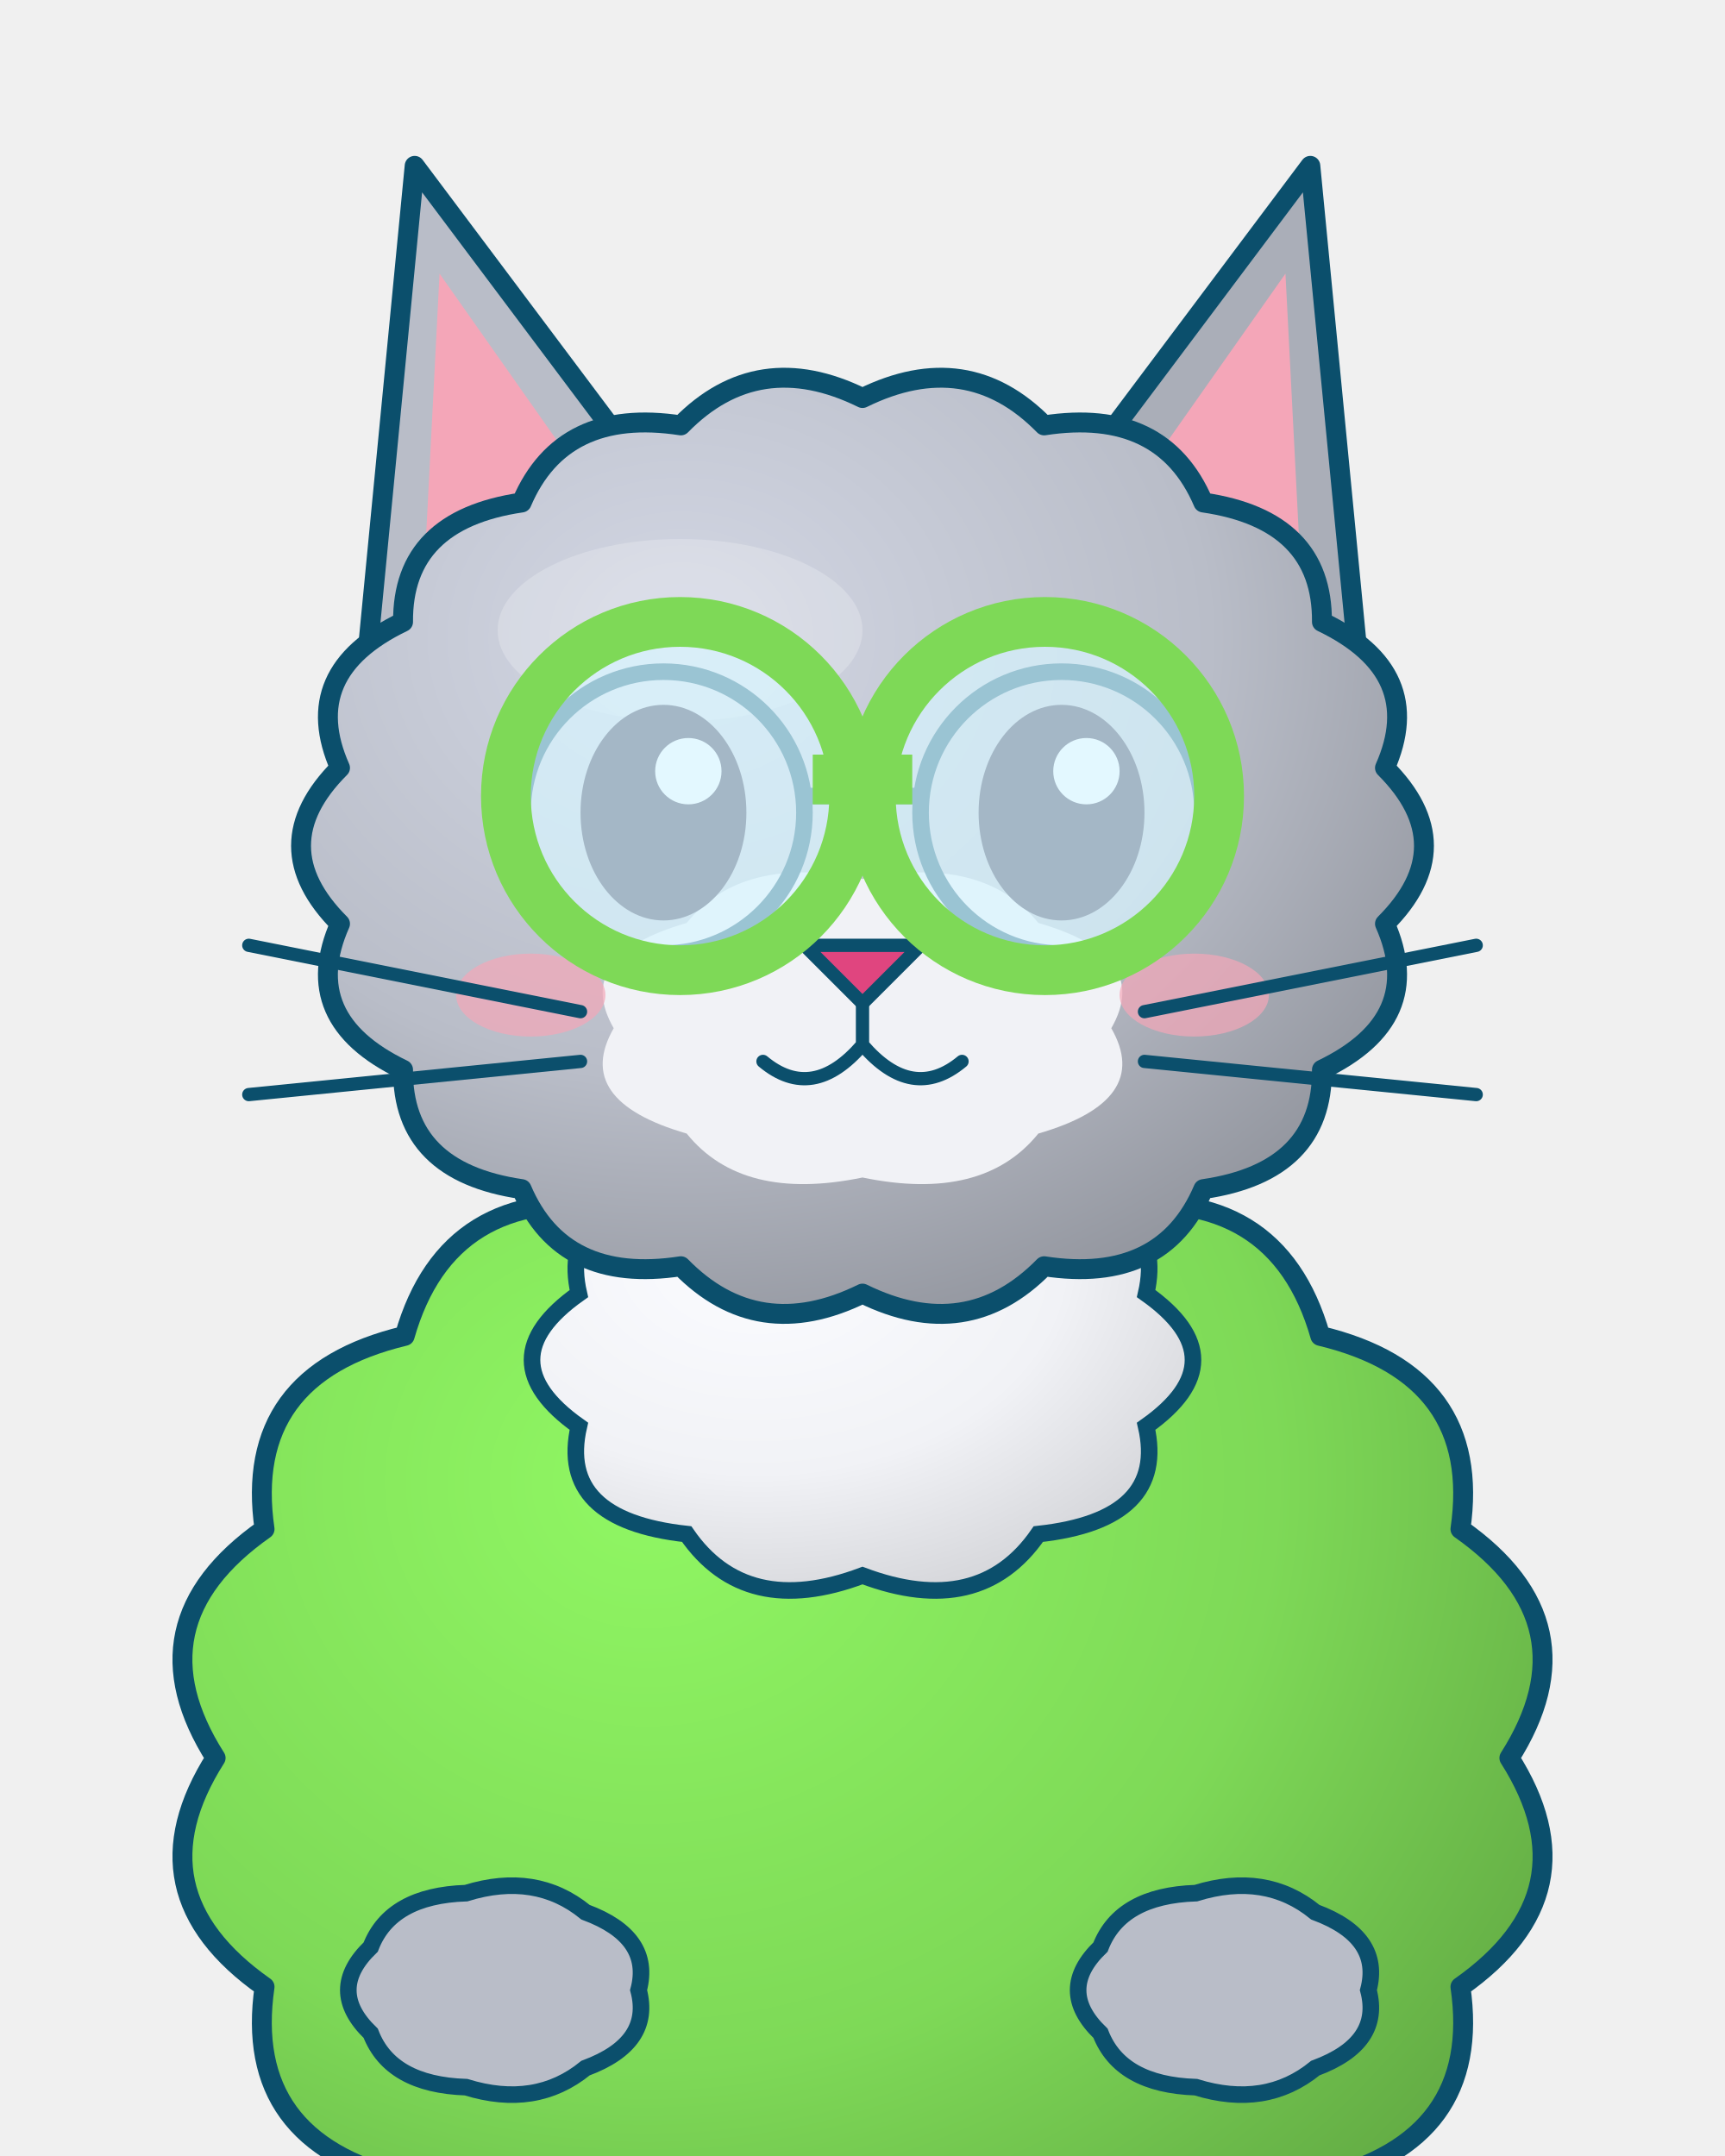
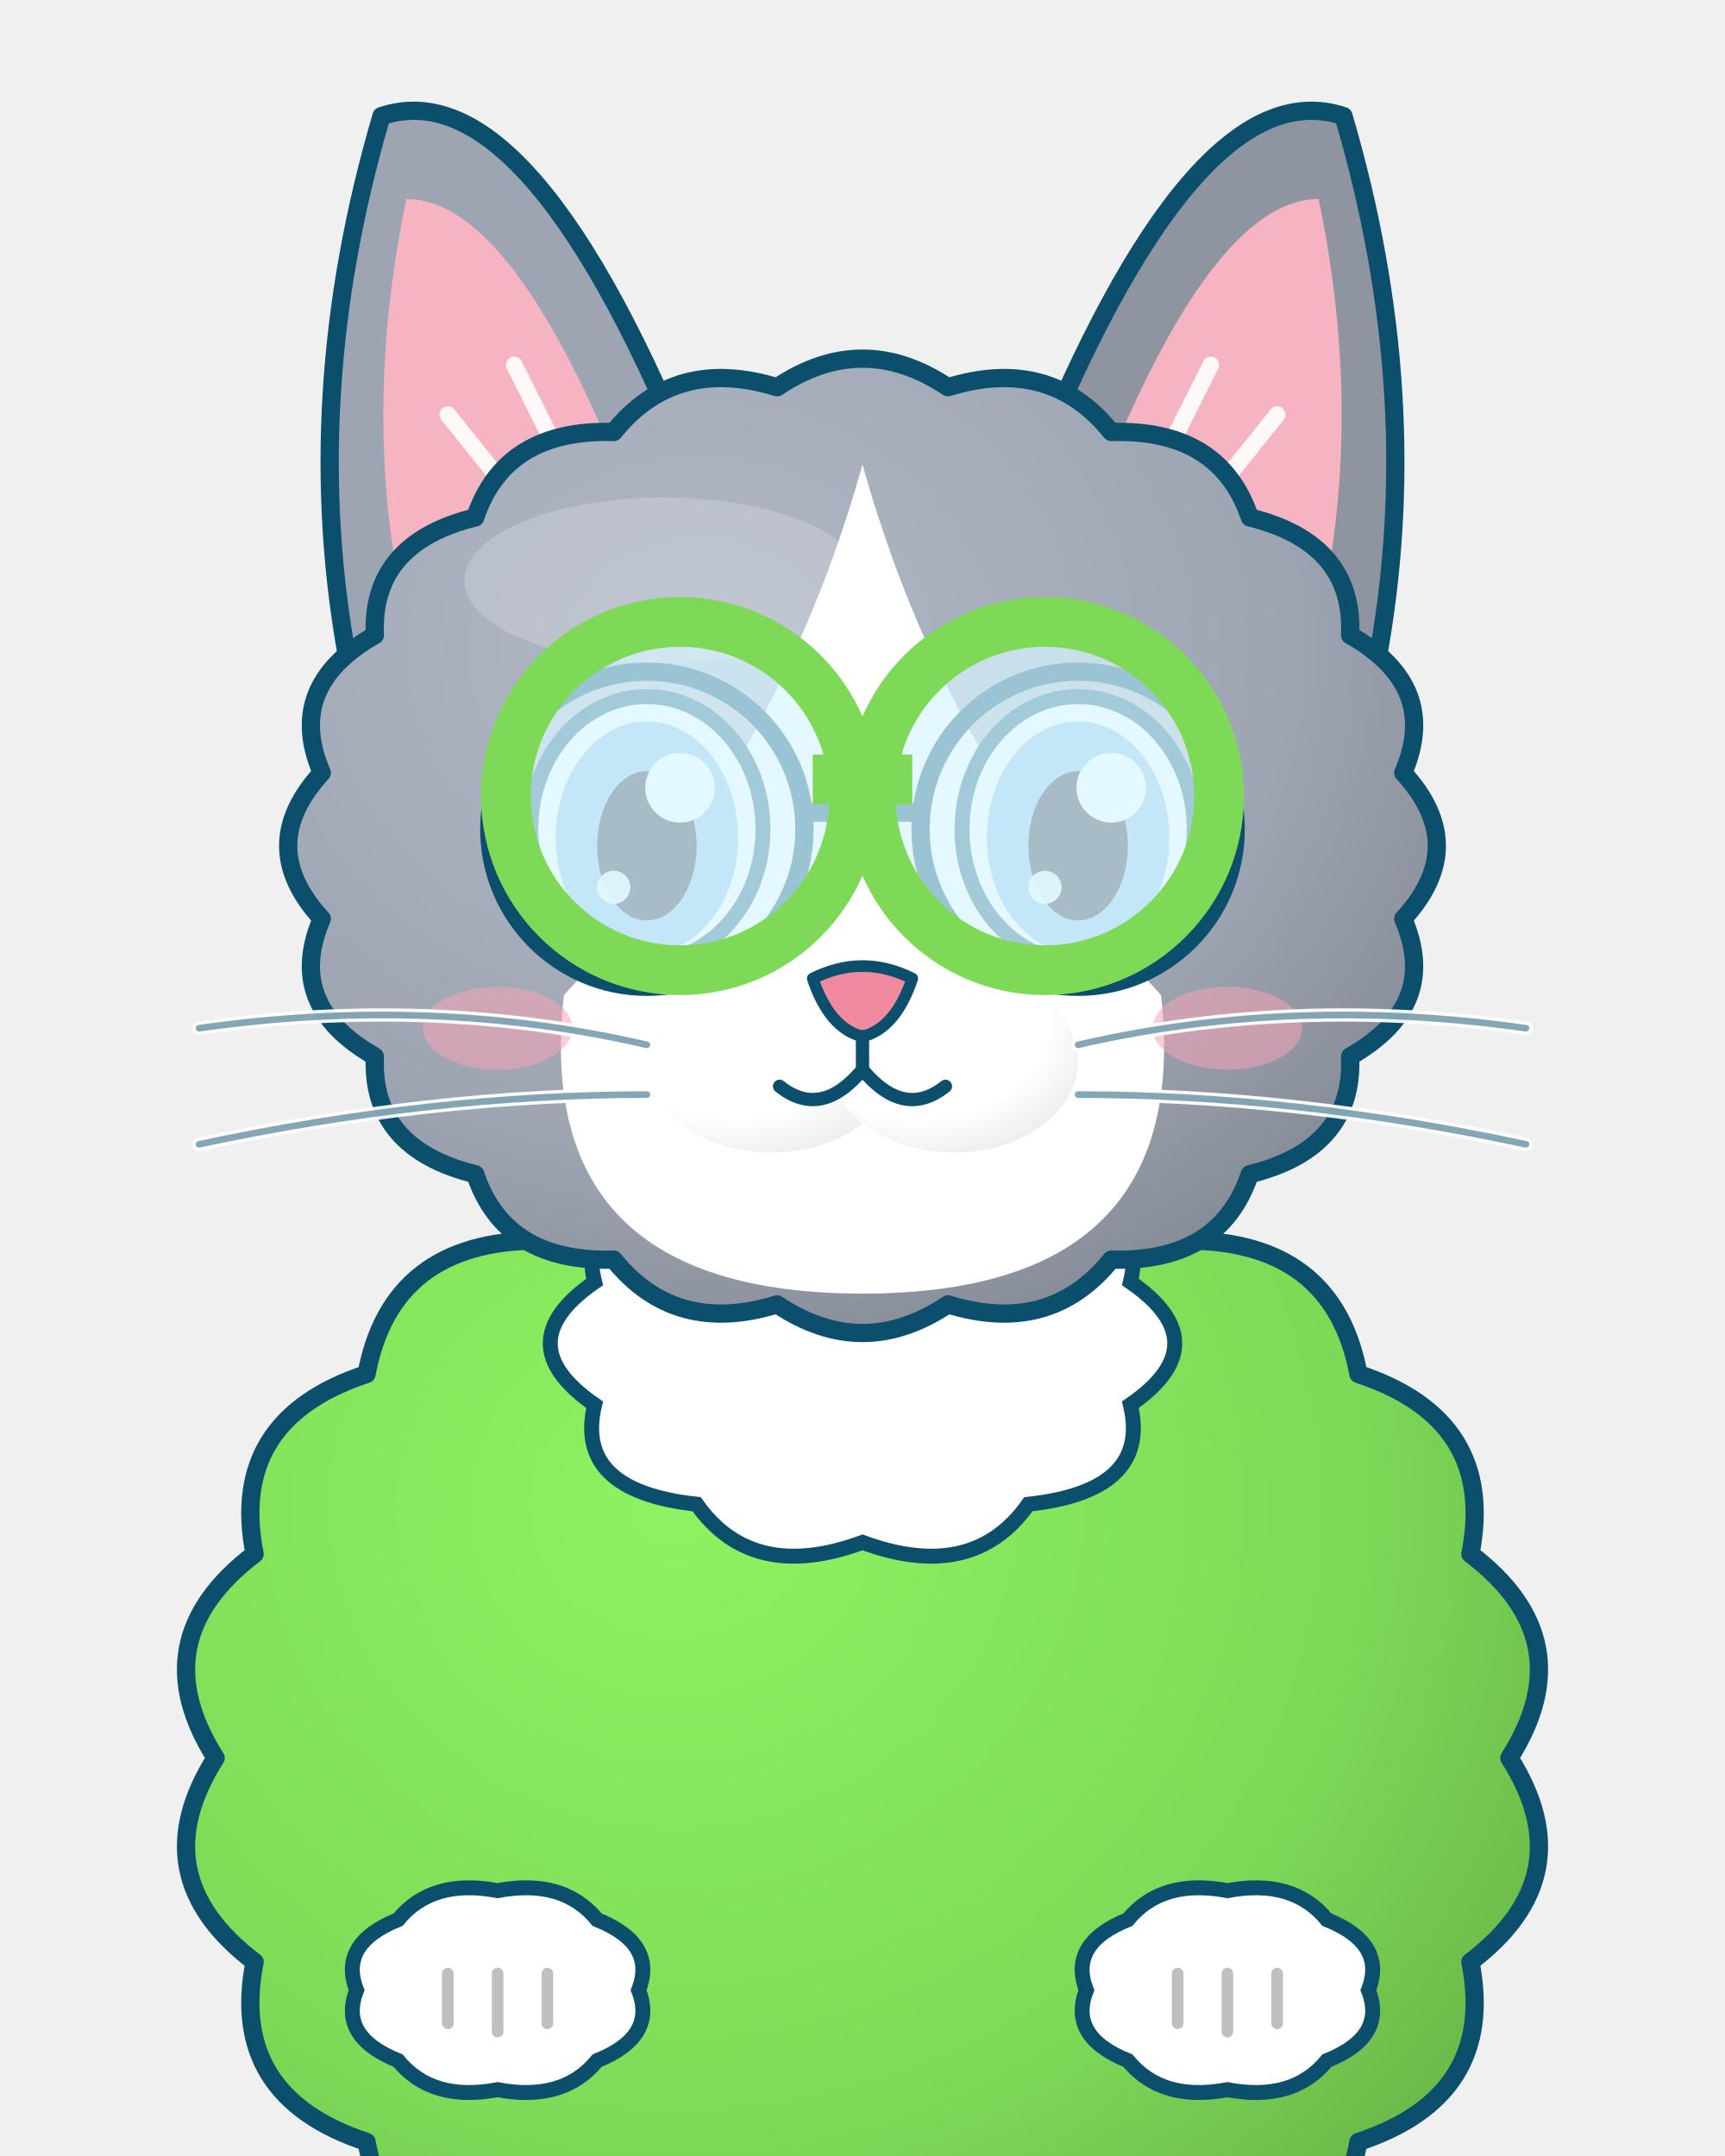
<svg xmlns="http://www.w3.org/2000/svg" viewBox="-104 -252 208 260">
  <defs>
-     <radialGradient id="ofrutigergrey07450" cx=".34" cy=".28" r=".85">
-       <stop offset="0" stop-color="#90f763" />
-       <stop offset=".55" stop-color="#7ed957" />
-       <stop offset="1" stop-color="#5da140" />
+     <radialGradient id="ofrutigergrey07218" cx=".36" cy=".30" r=".85">
+       <stop offset="0" stop-color="#8df361" />
+       <stop offset=".6" stop-color="#7ed957" />
+       <stop offset="1" stop-color="#62a944" />
    </radialGradient>
-     <radialGradient id="ffrutigergrey07450" cx=".34" cy=".28" r=".85">
-       <stop offset="0" stop-color="#d3d7e4" />
-       <stop offset=".55" stop-color="#b9bdc8" />
-       <stop offset="1" stop-color="#898c94" />
+     <radialGradient id="ffrutigergrey07218" cx=".36" cy=".30" r=".85">
+       <stop offset="0" stop-color="#b1b9c7" />
+       <stop offset=".6" stop-color="#9ea5b2" />
+       <stop offset="1" stop-color="#7b818b" />
    </radialGradient>
-     <radialGradient id="bfrutigergrey07450" cx=".34" cy=".28" r=".85">
-       <stop offset="0" stop-color="#fbfcff" />
-       <stop offset=".55" stop-color="#f1f2f6" />
-       <stop offset="1" stop-color="#cfd0d4" />
+     <radialGradient id="wfrutigergrey07218" cx=".36" cy=".30" r=".85">
+       <stop offset="0" stop-color="#ffffff" />
+       <stop offset=".6" stop-color="#ffffff" />
+       <stop offset="1" stop-color="#e6e6e6" />
    </radialGradient>
+     <clipPath id="hfrutigergrey07218">
+       <path d="M65.2 -141.2 Q69.7 -130.8 58.8 -124.6 Q59.3 -113.5 46.7 -110.4 Q43.1 -99.7 30.0 -100.1 Q22.6 -90.9 10.3 -94.7 Q0.0 -87.8 -10.3 -94.7 Q-22.6 -90.9 -30.0 -100.1 Q-43.1 -99.7 -46.7 -110.4 Q-59.3 -113.5 -58.8 -124.6 Q-69.7 -130.8 -65.2 -141.2 Q-73.3 -150.0 -65.2 -158.8 Q-69.7 -169.2 -58.8 -175.4 Q-59.3 -186.5 -46.7 -189.6 Q-43.1 -200.3 -30.0 -199.9 Q-22.6 -209.1 -10.3 -205.3 Q-0.0 -212.2 10.3 -205.3 Q22.6 -209.1 30.0 -199.9 Q43.1 -200.3 46.7 -189.6 Q59.3 -186.5 58.8 -175.4 Q69.7 -169.2 65.2 -158.8 Q73.3 -150.0 65.2 -141.2Z" />
+     </clipPath>
  </defs>
-   <ellipse cx="6" cy="34" rx="78" ry="16" fill="#000" opacity=".16" />
-   <path d="M78.0 -40.0 Q88.3 -23.8 72.1 -12.4 Q74.8 6.2 55.2 10.9 Q50.0 29.1 29.8 26.5 Q17.6 41.5 0.0 32.0 Q-17.6 41.5 -29.8 26.5 Q-50.0 29.1 -55.2 10.9 Q-74.8 6.2 -72.1 -12.4 Q-88.3 -23.8 -78.0 -40.0 Q-88.3 -56.2 -72.1 -67.6 Q-74.8 -86.2 -55.2 -90.9 Q-50.0 -109.1 -29.8 -106.5 Q-17.6 -121.5 -0.0 -112.0 Q17.6 -121.5 29.8 -106.5 Q50.0 -109.1 55.2 -90.9 Q74.8 -86.2 72.1 -67.6 Q88.3 -56.2 78.0 -40.0Z" fill="url(#ofrutigergrey07450)" stroke="#0b4f6c" stroke-width="2.4" stroke-linejoin="round" />
-   <path d="M34.2 -80.0 Q36.8 -68.7 21.2 -67.0 Q14.1 -56.7 0.0 -62.0 Q-14.1 -56.7 -21.2 -67.0 Q-36.8 -68.7 -34.2 -80.0 Q-45.5 -88.0 -34.2 -96.0 Q-36.8 -107.3 -21.2 -109.0 Q-14.1 -119.3 -0.0 -114.0 Q14.1 -119.3 21.2 -109.0 Q36.8 -107.3 34.2 -96.0 Q45.5 -88.0 34.2 -80.0Z" fill="url(#bfrutigergrey07450)" stroke="#0b4f6c" stroke-width="2" />
-   <path d="M-24 -192 L-54 -232 L-60 -170Z" fill="#b9bdc8" stroke="#0b4f6c" stroke-width="2.4" stroke-linejoin="round" />
-   <path d="M-32 -192 L-51 -219 L-53 -180Z" fill="#f4a6b8" />
-   <path d="M24 -192 L54 -232 L60 -170Z" fill="#aaaeb8" stroke="#0b4f6c" stroke-width="2.4" stroke-linejoin="round" />
-   <path d="M32 -192 L51 -219 L53 -180Z" fill="#f4a6b8" />
-   <path d="M63.0 -140.6 Q68.1 -129.1 55.4 -123.0 Q55.5 -110.7 41.1 -108.6 Q36.2 -97.1 21.9 -99.3 Q12.6 -89.8 0.0 -96.0 Q-12.6 -89.8 -21.9 -99.3 Q-36.2 -97.1 -41.1 -108.6 Q-55.5 -110.7 -55.4 -123.0 Q-68.1 -129.1 -63.0 -140.6 Q-72.4 -150.0 -63.0 -159.4 Q-68.1 -170.9 -55.4 -177.0 Q-55.5 -189.3 -41.1 -191.4 Q-36.2 -202.9 -21.9 -200.7 Q-12.6 -210.2 -0.0 -204.0 Q12.6 -210.2 21.9 -200.7 Q36.2 -202.9 41.1 -191.4 Q55.5 -189.3 55.4 -177.0 Q68.1 -170.9 63.0 -159.4 Q72.4 -150.0 63.0 -140.6Z" fill="url(#ffrutigergrey07450)" stroke="#0b4f6c" stroke-width="2.4" stroke-linejoin="round" />
-   <ellipse cx="-22" cy="-176" rx="22" ry="11" fill="#fff" opacity=".22" />
-   <path d="M30.0 -128.0 Q35.0 -119.3 21.2 -115.3 Q14.5 -107.0 0.0 -110.0 Q-14.5 -107.0 -21.2 -115.3 Q-35.0 -119.3 -30.0 -128.0 Q-35.0 -136.7 -21.2 -140.7 Q-14.5 -149.0 -0.0 -146.0 Q14.5 -149.0 21.2 -140.7 Q35.0 -136.7 30.0 -128.0Z" fill="#f1f2f6" />
-   <ellipse cx="-24" cy="-154" rx="10" ry="13" fill="#2b2540" />
-   <circle cx="-21" cy="-159" r="4" fill="#fff" />
-   <ellipse cx="-40" cy="-132" rx="9" ry="5" fill="#f4a6b8" opacity=".7" />
-   <path d="M-34 -130 L-74 -138 M-34 -124 L-74 -120" stroke="#0b4f6c" stroke-width="1.6" stroke-linecap="round" />
-   <ellipse cx="24" cy="-154" rx="10" ry="13" fill="#2b2540" />
-   <circle cx="27" cy="-159" r="4" fill="#fff" />
-   <ellipse cx="40" cy="-132" rx="9" ry="5" fill="#f4a6b8" opacity=".7" />
-   <path d="M34 -130 L74 -138 M34 -124 L74 -120" stroke="#0b4f6c" stroke-width="1.6" stroke-linecap="round" />
-   <path d="M-7 -138 H7 L0 -131Z" fill="#e0457f" stroke="#0b4f6c" stroke-width="1.6" stroke-linejoin="round" />
-   <path d="M0 -131 V-126 M0 -126 Q-6 -119 -12 -124 M0 -126 Q6 -119 12 -124" fill="none" stroke="#0b4f6c" stroke-width="1.6" stroke-linecap="round" />
-   <circle cx="-24" cy="-154" r="17" fill="none" stroke="#0b4f6c" stroke-width="2" />
-   <circle cx="24" cy="-154" r="17" fill="none" stroke="#0b4f6c" stroke-width="2" />
-   <path d="M-7 -156 H7" stroke="#0b4f6c" stroke-width="2" />
+   <ellipse cx="6" cy="34" rx="78" ry="15" fill="#000" opacity=".15" />
+   <path d="M78.0 -40.0 Q87.0 -25.8 73.3 -15.4 Q76.5 0.8 59.8 6.3 Q56.8 22.4 39.0 22.4 Q30.2 36.6 13.5 30.9 Q0.0 41.5 -13.5 30.9 Q-30.2 36.6 -39.0 22.4 Q-56.8 22.4 -59.8 6.3 Q-76.5 0.8 -73.3 -15.4 Q-87.0 -25.8 -78.0 -40.0 Q-87.0 -54.2 -73.3 -64.6 Q-76.5 -80.8 -59.8 -86.3 Q-56.8 -102.4 -39.0 -102.4 Q-30.2 -116.6 -13.5 -110.9 Q-0.0 -121.5 13.5 -110.9 Q30.2 -116.6 39.0 -102.4 Q56.8 -102.4 59.8 -86.3 Q76.5 -80.8 73.3 -64.6 Q87.0 -54.2 78.0 -40.0Z" fill="url(#ofrutigergrey07218)" stroke="#0b4f6c" stroke-width="2.2" stroke-linejoin="round" />
+   <path d="M32.3 -82.6 Q34.8 -72.2 20.0 -70.6 Q13.3 -61.1 0.0 -66.0 Q-13.3 -61.1 -20.0 -70.6 Q-34.8 -72.2 -32.3 -82.6 Q-43.0 -90.0 -32.3 -97.4 Q-34.8 -107.8 -20.0 -109.4 Q-13.3 -118.9 -0.0 -114.0 Q13.3 -118.9 20.0 -109.4 Q34.8 -107.8 32.3 -97.4 Q43.0 -90.0 32.3 -82.6Z" fill="#ffffff" stroke="#0b4f6c" stroke-width="1.8" />
+   <path d="M-20 -194 Q-40 -244 -58 -238 Q-68 -204 -62 -172Z" fill="#9ea5b2" stroke="#0b4f6c" stroke-width="2.2" stroke-linejoin="round" />
+   <path d="M-28 -192 Q-42 -228 -55 -228 Q-60 -204 -56 -182Z" fill="#f6b3c2" />
+   <path d="M-36 -196 l-6 -12 M-42 -192 l-8 -10" stroke="#fff" stroke-width="2" stroke-linecap="round" opacity=".9" />
+   <path d="M20 -194 Q40 -244 58 -238 Q68 -204 62 -172Z" fill="#8e94a0" stroke="#0b4f6c" stroke-width="2.2" stroke-linejoin="round" />
+   <path d="M28 -192 Q42 -228 55 -228 Q60 -204 56 -182Z" fill="#f6b3c2" />
+   <path d="M36 -196 l6 -12 M42 -192 l8 -10" stroke="#fff" stroke-width="2" stroke-linecap="round" opacity=".9" />
+   <path d="M65.2 -141.2 Q69.7 -130.8 58.8 -124.6 Q59.3 -113.5 46.7 -110.4 Q43.1 -99.7 30.0 -100.1 Q22.6 -90.9 10.3 -94.7 Q0.0 -87.8 -10.3 -94.7 Q-22.6 -90.9 -30.0 -100.1 Q-43.1 -99.7 -46.7 -110.4 Q-59.3 -113.5 -58.8 -124.6 Q-69.7 -130.8 -65.2 -141.2 Q-73.3 -150.0 -65.2 -158.8 Q-69.7 -169.2 -58.8 -175.4 Q-59.3 -186.5 -46.7 -189.6 Q-43.1 -200.3 -30.0 -199.9 Q-22.6 -209.1 -10.3 -205.3 Q-0.0 -212.2 10.3 -205.3 Q22.6 -209.1 30.0 -199.9 Q43.1 -200.3 46.7 -189.6 Q59.3 -186.5 58.8 -175.4 Q69.7 -169.2 65.2 -158.8 Q73.3 -150.0 65.2 -141.2Z" fill="url(#ffrutigergrey07218)" stroke="#0b4f6c" stroke-width="2.2" stroke-linejoin="round" />
+   <g clip-path="url(#hfrutigergrey07218)">
+     <path d="M0 -196 Q-10 -160 -36 -132 Q-40 -96 0 -96 Q40 -96 36 -132 Q10 -160 0 -196Z" fill="#ffffff" />
+   </g>
+   <ellipse cx="-24" cy="-182" rx="24" ry="10" fill="#fff" opacity=".2" />
+   <ellipse cx="-11" cy="-124" rx="15" ry="11" fill="url(#wfrutigergrey07218)" />
+   <ellipse cx="11" cy="-124" rx="15" ry="11" fill="url(#wfrutigergrey07218)" />
+   <ellipse cx="-26" cy="-152" rx="14" ry="16" fill="#fff" stroke="#0b4f6c" stroke-width="1.8" />
+   <ellipse cx="-26" cy="-151" rx="11" ry="14" fill="#86bde8" />
+   <ellipse cx="-26" cy="-150" rx="6" ry="9" fill="#1b1b26" />
+   <circle cx="-22" cy="-157" r="4.2" fill="#fff" />
+   <circle cx="-30" cy="-145" r="2" fill="#fff" opacity=".9" />
+   <ellipse cx="-44" cy="-128" rx="9" ry="5" fill="#f6a3b6" opacity=".55" />
+   <path d="M-26 -126 Q-52 -132 -80 -128 M-26 -120 Q-52 -120 -80 -114" fill="none" stroke="#fff" stroke-width="1.6" stroke-linecap="round" opacity=".95" />
+   <path d="M-26 -126 Q-52 -132 -80 -128 M-26 -120 Q-52 -120 -80 -114" fill="none" stroke="#0b4f6c" stroke-width=".8" stroke-linecap="round" opacity=".5" />
+   <ellipse cx="26" cy="-152" rx="14" ry="16" fill="#fff" stroke="#0b4f6c" stroke-width="1.8" />
+   <ellipse cx="26" cy="-151" rx="11" ry="14" fill="#86bde8" />
+   <ellipse cx="26" cy="-150" rx="6" ry="9" fill="#1b1b26" />
+   <circle cx="30" cy="-157" r="4.2" fill="#fff" />
+   <circle cx="22" cy="-145" r="2" fill="#fff" opacity=".9" />
+   <ellipse cx="44" cy="-128" rx="9" ry="5" fill="#f6a3b6" opacity=".55" />
+   <path d="M26 -126 Q52 -132 80 -128 M26 -120 Q52 -120 80 -114" fill="none" stroke="#fff" stroke-width="1.6" stroke-linecap="round" opacity=".95" />
+   <path d="M26 -126 Q52 -132 80 -128 M26 -120 Q52 -120 80 -114" fill="none" stroke="#0b4f6c" stroke-width=".8" stroke-linecap="round" opacity=".5" />
+   <path d="M-6 -134 Q0 -137 6 -134 Q4 -128 0 -127 Q-4 -128 -6 -134Z" fill="#ef8aa0" stroke="#0b4f6c" stroke-width="1.4" stroke-linejoin="round" />
+   <path d="M0 -127 V-123 M0 -123 Q-5 -117 -10 -121 M0 -123 Q5 -117 10 -121" fill="none" stroke="#0b4f6c" stroke-width="1.6" stroke-linecap="round" />
+   <circle cx="-26" cy="-152" r="19" fill="#fff" fill-opacity=".12" stroke="#0b4f6c" stroke-width="2.2" />
+   <circle cx="26" cy="-152" r="19" fill="#fff" fill-opacity=".12" stroke="#0b4f6c" stroke-width="2.2" />
+   <path d="M-7 -154 H7" stroke="#0b4f6c" stroke-width="2.2" />
  <circle cx="-22" cy="-156" r="21" fill="#d8f6ff" fill-opacity=".7" stroke="#7ed957" stroke-width="6" />
  <circle cx="22" cy="-156" r="21" fill="#d8f6ff" fill-opacity=".7" stroke="#7ed957" stroke-width="6" />
  <path d="M-6 -158 H6" stroke="#7ed957" stroke-width="6" />
-   <path d="M-27.0 -12.0 Q-25.3 -5.6 -33.4 -2.6 Q-39.4 2.3 -47.8 -0.3 Q-56.9 -0.6 -59.3 -6.8 Q-64.7 -12.0 -59.3 -17.2 Q-56.9 -23.4 -47.8 -23.7 Q-39.4 -26.3 -33.4 -21.4 Q-25.3 -18.4 -27.0 -12.0Z" fill="#b9bdc8" stroke="#0b4f6c" stroke-width="2" />
-   <path d="M61.0 -12.0 Q62.7 -5.6 54.6 -2.6 Q48.6 2.3 40.2 -0.3 Q31.1 -0.6 28.7 -6.8 Q23.3 -12.0 28.7 -17.2 Q31.1 -23.4 40.2 -23.7 Q48.6 -26.3 54.6 -21.4 Q62.7 -18.4 61.0 -12.0Z" fill="#b9bdc8" stroke="#0b4f6c" stroke-width="2" />
+   <path d="M-27.0 -12.0 Q-24.8 -6.4 -32.0 -3.5 Q-36.1 1.5 -44.0 0.0 Q-51.9 1.5 -56.0 -3.5 Q-63.2 -6.4 -61.0 -12.0 Q-63.2 -17.6 -56.0 -20.5 Q-51.9 -25.5 -44.0 -24.0 Q-36.1 -25.5 -32.0 -20.5 Q-24.8 -17.6 -27.0 -12.0Z" fill="#ffffff" stroke="#0b4f6c" stroke-width="1.8" />
+   <path d="M-50 -8 v-6 M-44 -7 v-7 M-38 -8 v-6" stroke="#bfbfbf" stroke-width="1.4" stroke-linecap="round" />
+   <path d="M61.0 -12.0 Q63.2 -6.4 56.0 -3.5 Q51.9 1.5 44.0 0.0 Q36.1 1.5 32.0 -3.5 Q24.8 -6.4 27.0 -12.0 Q24.8 -17.6 32.0 -20.5 Q36.1 -25.5 44.0 -24.0 Q51.9 -25.5 56.0 -20.5 Q63.2 -17.6 61.0 -12.0Z" fill="#ffffff" stroke="#0b4f6c" stroke-width="1.8" />
+   <path d="M38 -8 v-6 M44 -7 v-7 M50 -8 v-6" stroke="#bfbfbf" stroke-width="1.4" stroke-linecap="round" />
</svg>
